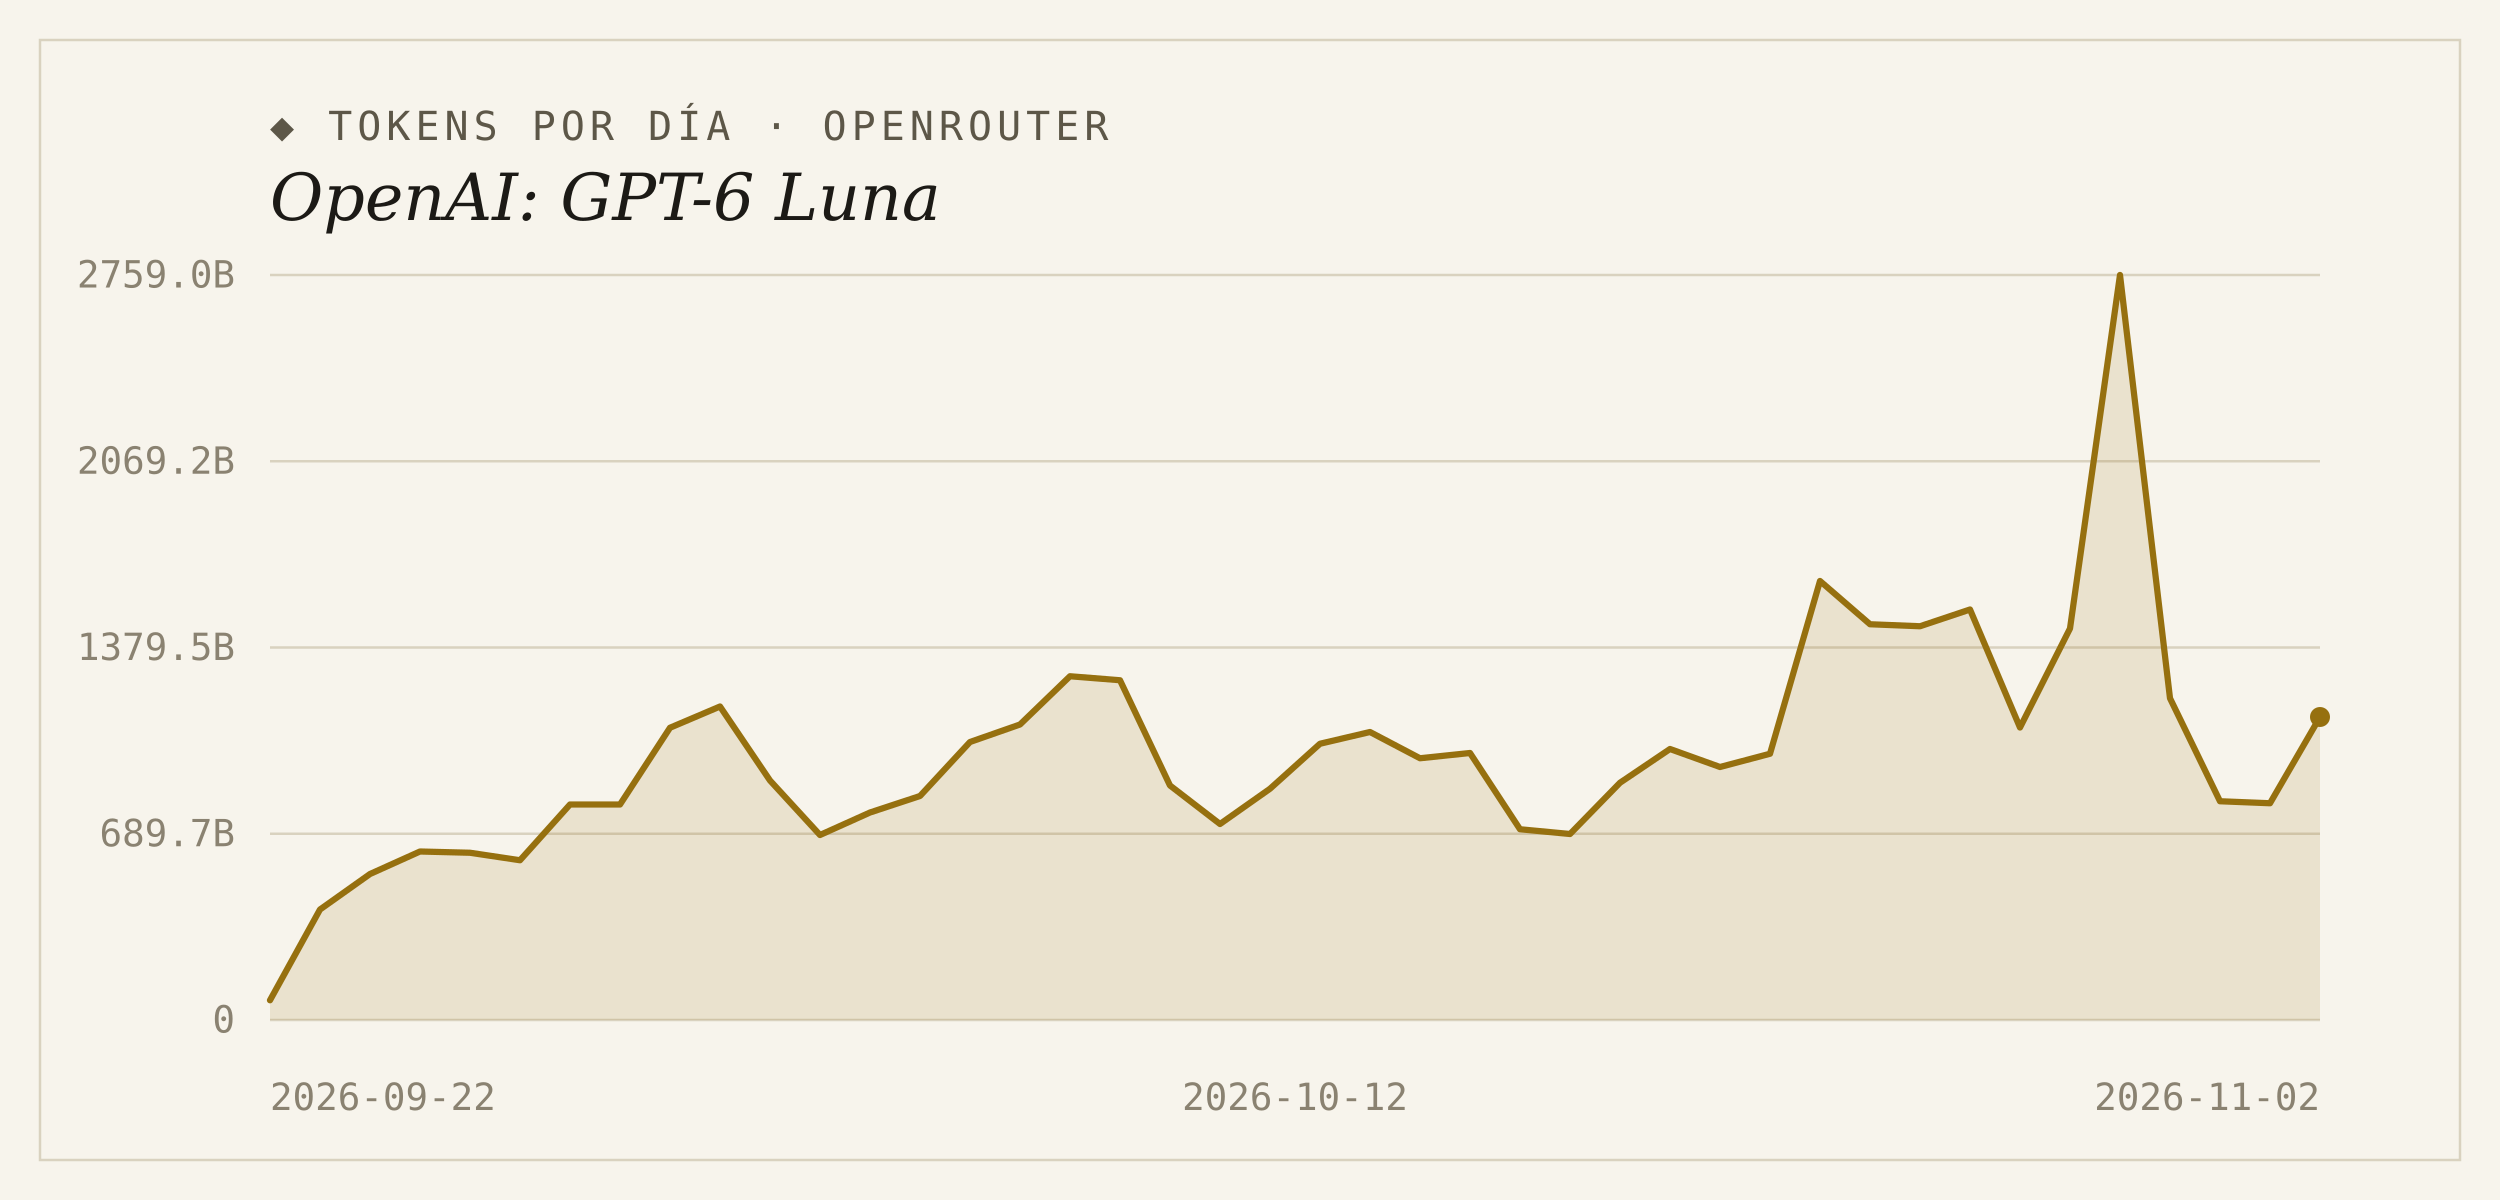
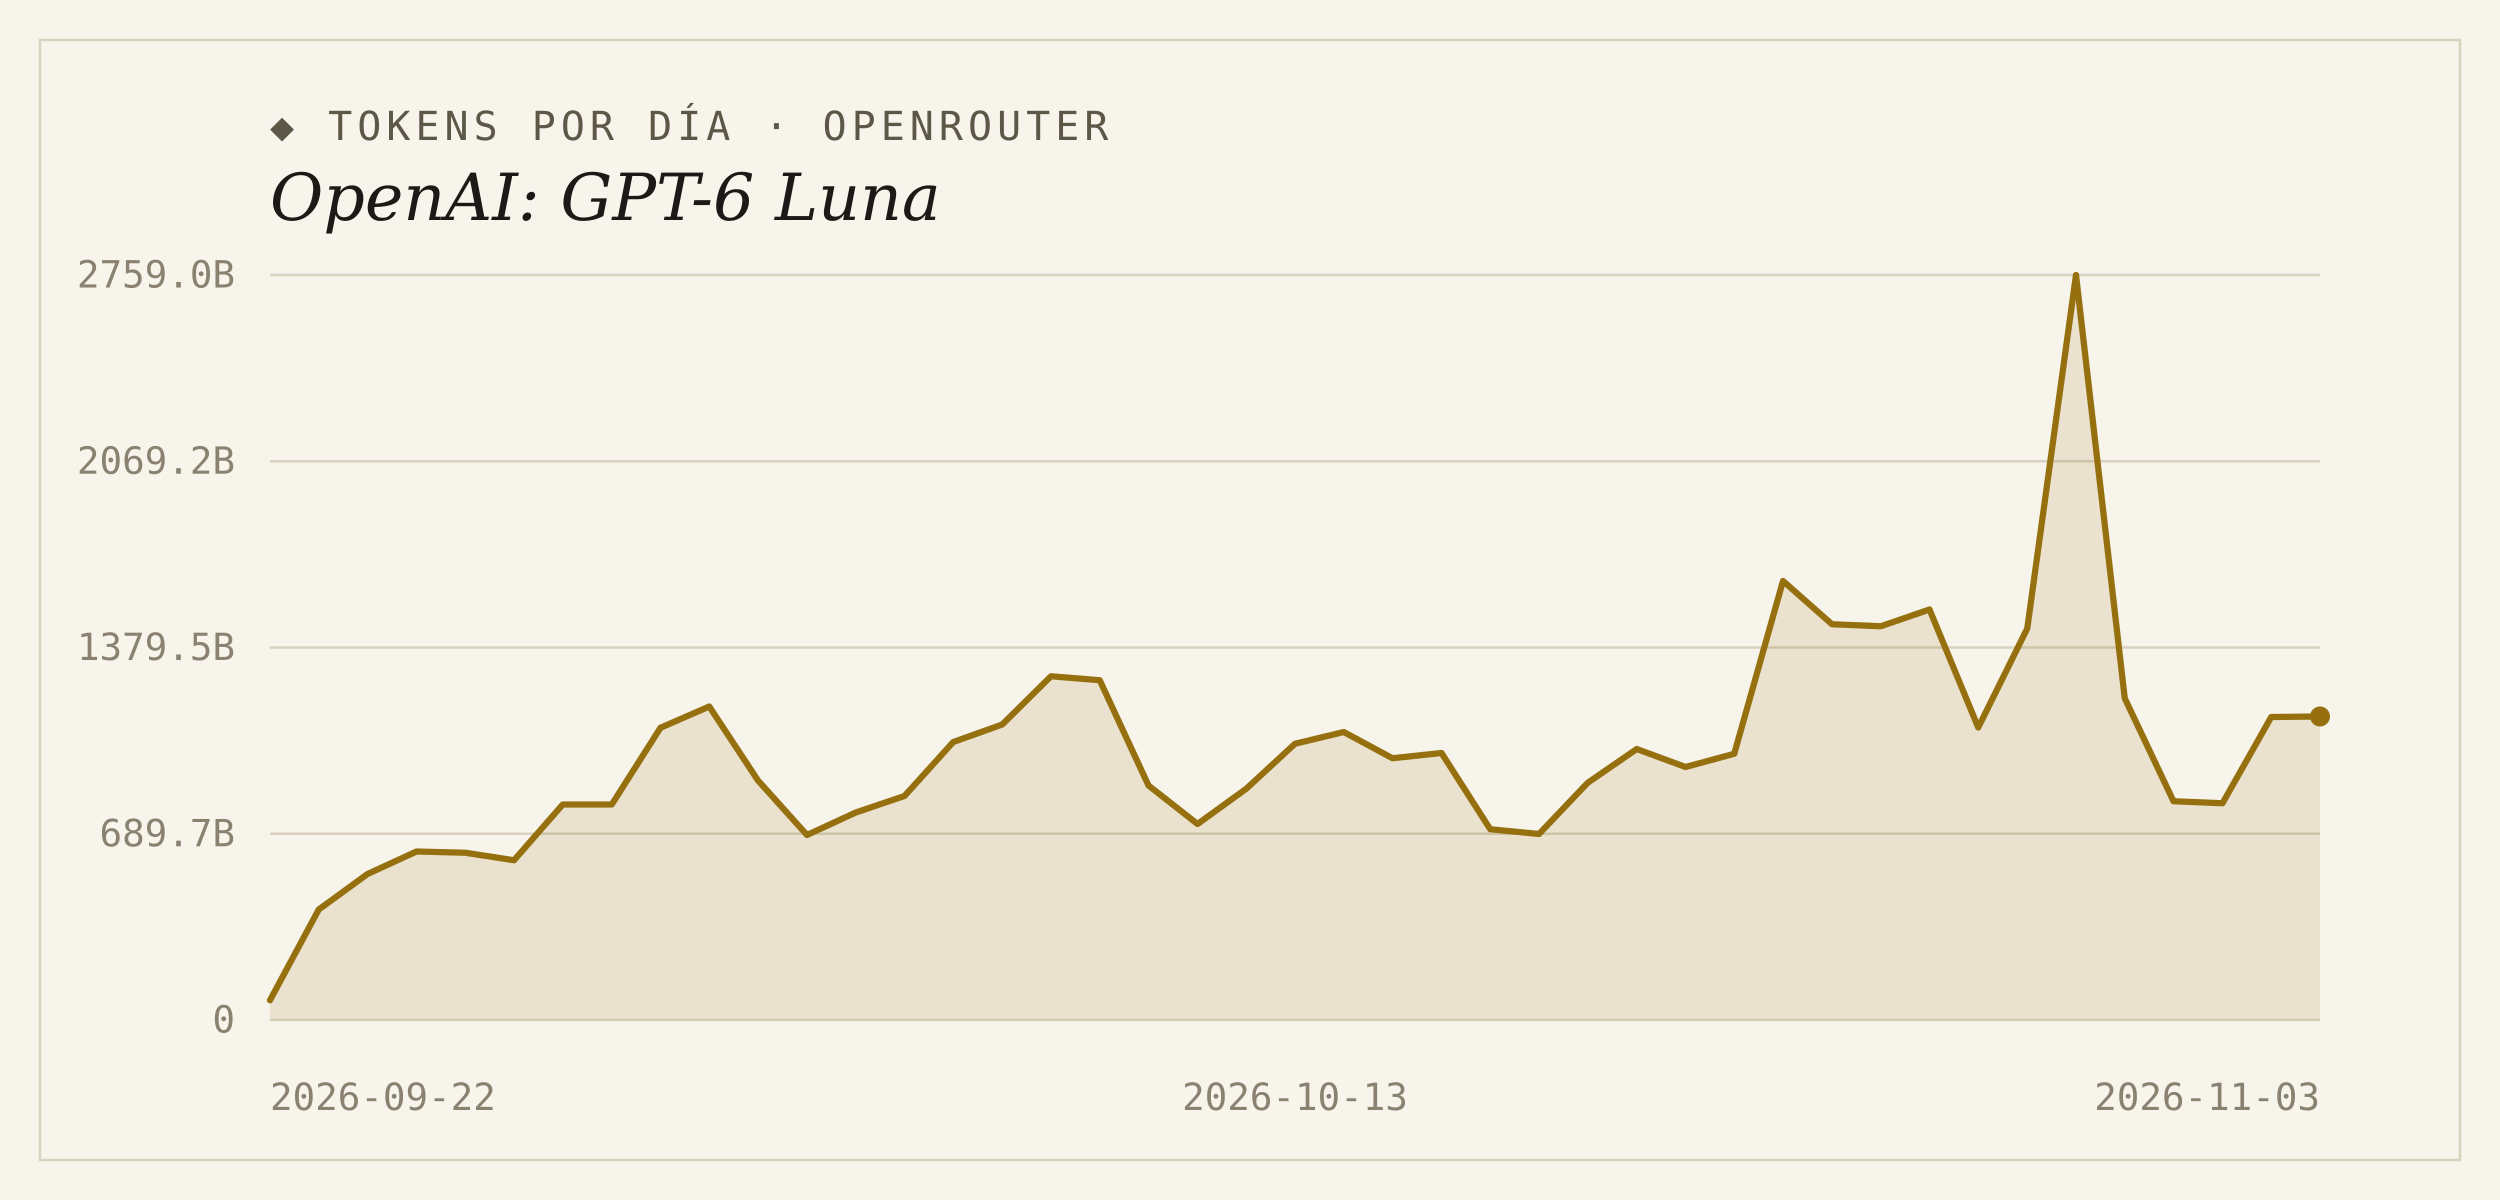
<svg xmlns="http://www.w3.org/2000/svg" width="1000" height="480" viewBox="0 0 1000 480">
  <rect width="1000" height="480" fill="#f7f4ec" />
  <rect x="16" y="16" width="968" height="448" fill="none" stroke="#d9d2bf" stroke-width="1" />
  <text x="108" y="56" font-family="'DejaVu Sans Mono', Consolas, monospace" font-size="16" letter-spacing="2" fill="#5d5748">◆ TOKENS POR DÍA · OPENROUTER</text>
  <text x="108" y="88" font-family="Georgia, 'DejaVu Serif', serif" font-size="26" font-style="italic" fill="#1c1a16">OpenAI: GPT-6 Luna</text>
  <line x1="108" y1="408.0" x2="928" y2="408.0" stroke="#d9d2bf" stroke-width="1" />
  <text x="94" y="413" text-anchor="end" font-family="'DejaVu Sans Mono', Consolas, monospace" font-size="15" fill="#8a8271">0</text>
  <line x1="108" y1="333.5" x2="928" y2="333.5" stroke="#d9d2bf" stroke-width="1" />
  <text x="94" y="338.5" text-anchor="end" font-family="'DejaVu Sans Mono', Consolas, monospace" font-size="15" fill="#8a8271">689.7B</text>
  <line x1="108" y1="259.0" x2="928" y2="259.0" stroke="#d9d2bf" stroke-width="1" />
  <text x="94" y="264" text-anchor="end" font-family="'DejaVu Sans Mono', Consolas, monospace" font-size="15" fill="#8a8271">1379.5B</text>
  <line x1="108" y1="184.5" x2="928" y2="184.5" stroke="#d9d2bf" stroke-width="1" />
  <text x="94" y="189.5" text-anchor="end" font-family="'DejaVu Sans Mono', Consolas, monospace" font-size="15" fill="#8a8271">2069.2B</text>
  <line x1="108" y1="110.0" x2="928" y2="110.0" stroke="#d9d2bf" stroke-width="1" />
  <text x="94" y="115" text-anchor="end" font-family="'DejaVu Sans Mono', Consolas, monospace" font-size="15" fill="#8a8271">2759.0B</text>
-   <path d="M 108,408.0 L 108.0,400.1 L 128.0,363.8 L 148.0,349.6 L 168.0,340.6 L 188.0,341.1 L 208.0,344.1 L 228.0,321.8 L 248.0,321.8 L 268.0,291.1 L 288.0,282.6 L 308.0,312.2 L 328.0,334.0 L 348.0,325.0 L 368.0,318.4 L 388.0,296.8 L 408.0,289.8 L 428.0,270.5 L 448.0,272.1 L 468.0,314.2 L 488.0,329.6 L 508.0,315.5 L 528.0,297.5 L 548.0,292.8 L 568.0,303.3 L 588.0,301.2 L 608.0,331.7 L 628.0,333.6 L 648.0,313.1 L 668.0,299.6 L 688.0,306.8 L 708.0,301.5 L 728.0,232.4 L 748.0,249.7 L 768.0,250.5 L 788.0,243.8 L 808.0,291.0 L 828.0,251.4 L 848.0,110.0 L 868.0,279.3 L 888.0,320.5 L 908.0,321.3 L 928.0,286.8 L 928.0,408.0 Z" fill="#96700f" fill-opacity="0.14" />
-   <polyline points="108.0,400.1 128.0,363.8 148.0,349.6 168.0,340.6 188.0,341.1 208.0,344.1 228.0,321.8 248.0,321.8 268.0,291.1 288.0,282.6 308.0,312.2 328.0,334.0 348.0,325.0 368.0,318.4 388.0,296.8 408.0,289.8 428.0,270.5 448.0,272.1 468.0,314.2 488.0,329.6 508.0,315.5 528.0,297.5 548.0,292.8 568.0,303.3 588.0,301.2 608.0,331.7 628.0,333.6 648.0,313.1 668.0,299.6 688.0,306.8 708.0,301.5 728.0,232.4 748.0,249.7 768.0,250.5 788.0,243.8 808.0,291.0 828.0,251.4 848.0,110.0 868.0,279.3 888.0,320.5 908.0,321.3 928.0,286.8" fill="none" stroke="#96700f" stroke-width="2.5" stroke-linejoin="round" stroke-linecap="round" />
-   <circle cx="928.0" cy="286.8" r="4" fill="#96700f" />
+   <path d="M 108,408.0 L 108.0,400.1 L 127.5,363.8 L 147.0,349.6 L 166.6,340.6 L 186.1,341.1 L 205.6,344.1 L 225.1,321.8 L 244.7,321.8 L 264.2,291.1 L 283.7,282.6 L 303.2,312.2 L 322.8,334.0 L 342.3,325.0 L 361.8,318.4 L 381.3,296.8 L 400.9,289.8 L 420.4,270.5 L 439.9,272.1 L 459.4,314.2 L 479.0,329.6 L 498.5,315.5 L 518.0,297.5 L 537.5,292.8 L 557.0,303.3 L 576.6,301.2 L 596.1,331.7 L 615.6,333.6 L 635.1,313.1 L 654.7,299.6 L 674.2,306.8 L 693.7,301.5 L 713.2,232.4 L 732.8,249.7 L 752.3,250.5 L 771.8,243.8 L 791.3,291.0 L 810.9,251.4 L 830.4,110.0 L 849.9,279.3 L 869.4,320.5 L 889.0,321.3 L 908.5,286.8 L 928.0,286.6 L 928.0,408.0 Z" fill="#96700f" fill-opacity="0.14" />
+   <polyline points="108.0,400.1 127.5,363.8 147.0,349.6 166.6,340.6 186.1,341.1 205.6,344.1 225.1,321.8 244.7,321.8 264.2,291.1 283.7,282.6 303.2,312.2 322.8,334.0 342.3,325.0 361.8,318.4 381.3,296.8 400.9,289.8 420.4,270.5 439.9,272.1 459.4,314.2 479.0,329.6 498.5,315.5 518.0,297.5 537.5,292.8 557.0,303.3 576.6,301.2 596.1,331.7 615.6,333.6 635.1,313.1 654.7,299.6 674.2,306.8 693.7,301.5 713.2,232.4 732.8,249.7 752.3,250.5 771.8,243.8 791.3,291.0 810.9,251.4 830.4,110.0 849.9,279.3 869.4,320.5 889.0,321.3 908.5,286.8 928.0,286.6" fill="none" stroke="#96700f" stroke-width="2.5" stroke-linejoin="round" stroke-linecap="round" />
+   <circle cx="928.0" cy="286.6" r="4" fill="#96700f" />
  <text x="108" y="444" text-anchor="start" font-family="'DejaVu Sans Mono', Consolas, monospace" font-size="15" fill="#8a8271">2026-09-22</text>
-   <text x="518" y="444" text-anchor="middle" font-family="'DejaVu Sans Mono', Consolas, monospace" font-size="15" fill="#8a8271">2026-10-12</text>
-   <text x="928" y="444" text-anchor="end" font-family="'DejaVu Sans Mono', Consolas, monospace" font-size="15" fill="#8a8271">2026-11-02</text>
+   <text x="518" y="444" text-anchor="middle" font-family="'DejaVu Sans Mono', Consolas, monospace" font-size="15" fill="#8a8271">2026-10-13</text>
+   <text x="928" y="444" text-anchor="end" font-family="'DejaVu Sans Mono', Consolas, monospace" font-size="15" fill="#8a8271">2026-11-03</text>
</svg>
